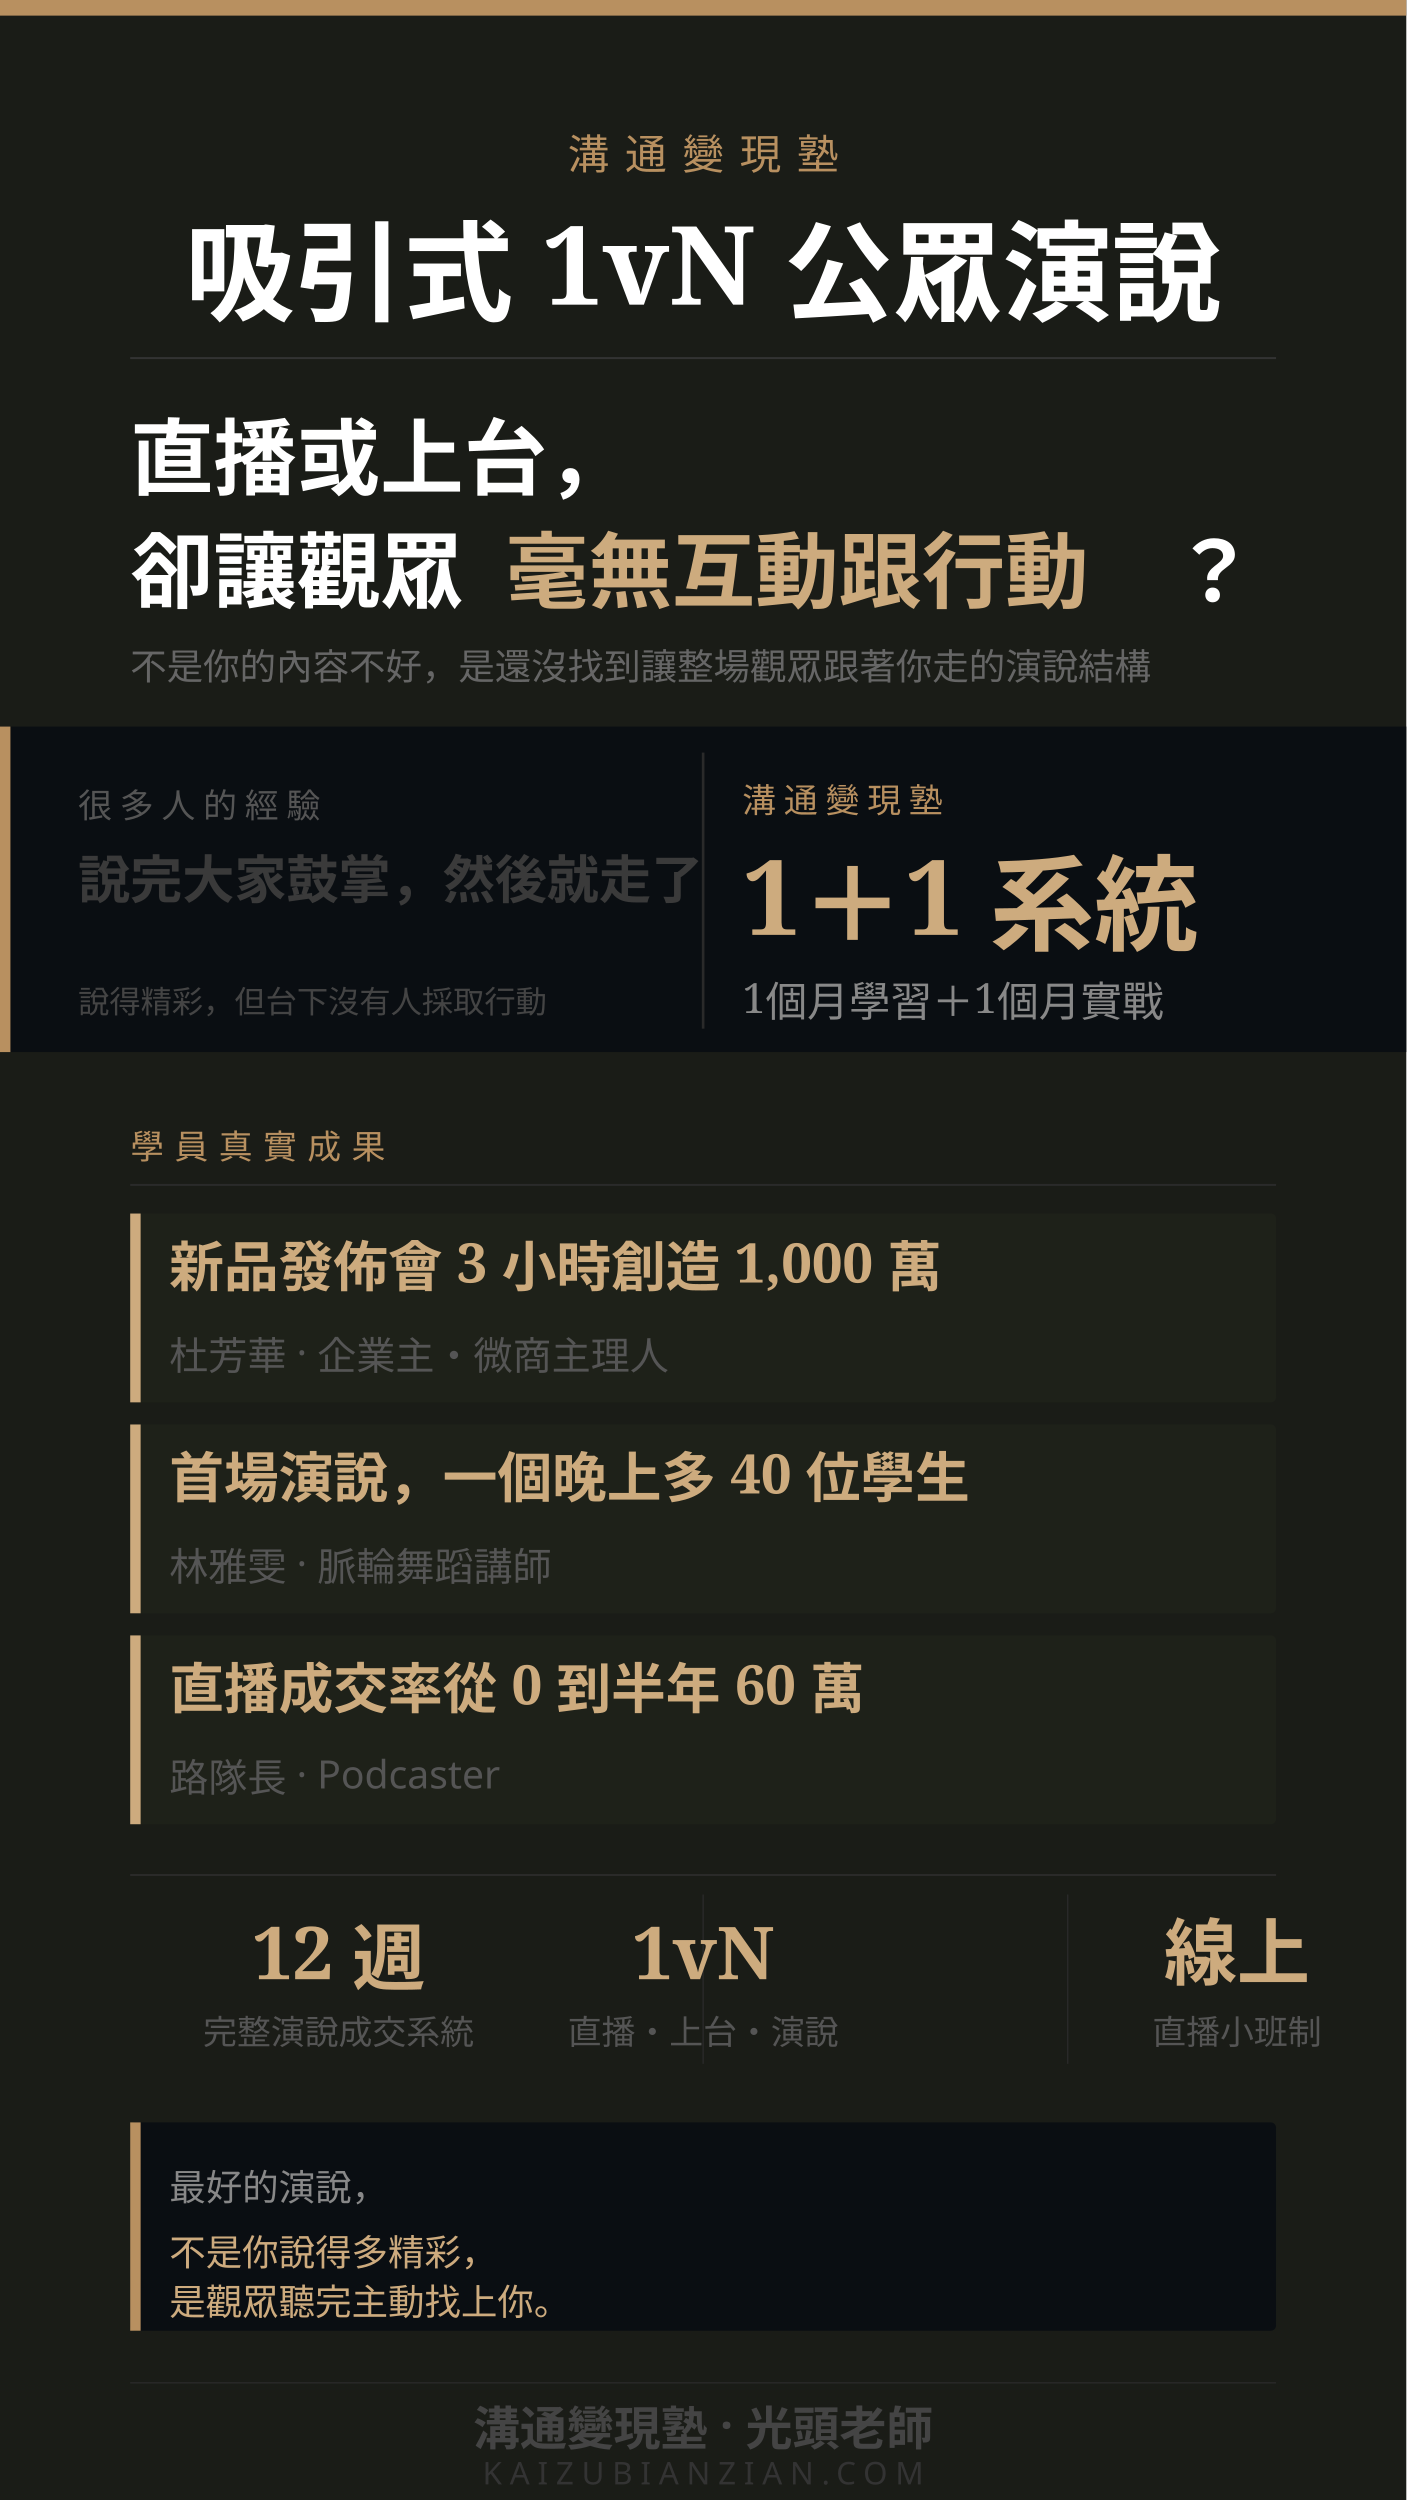
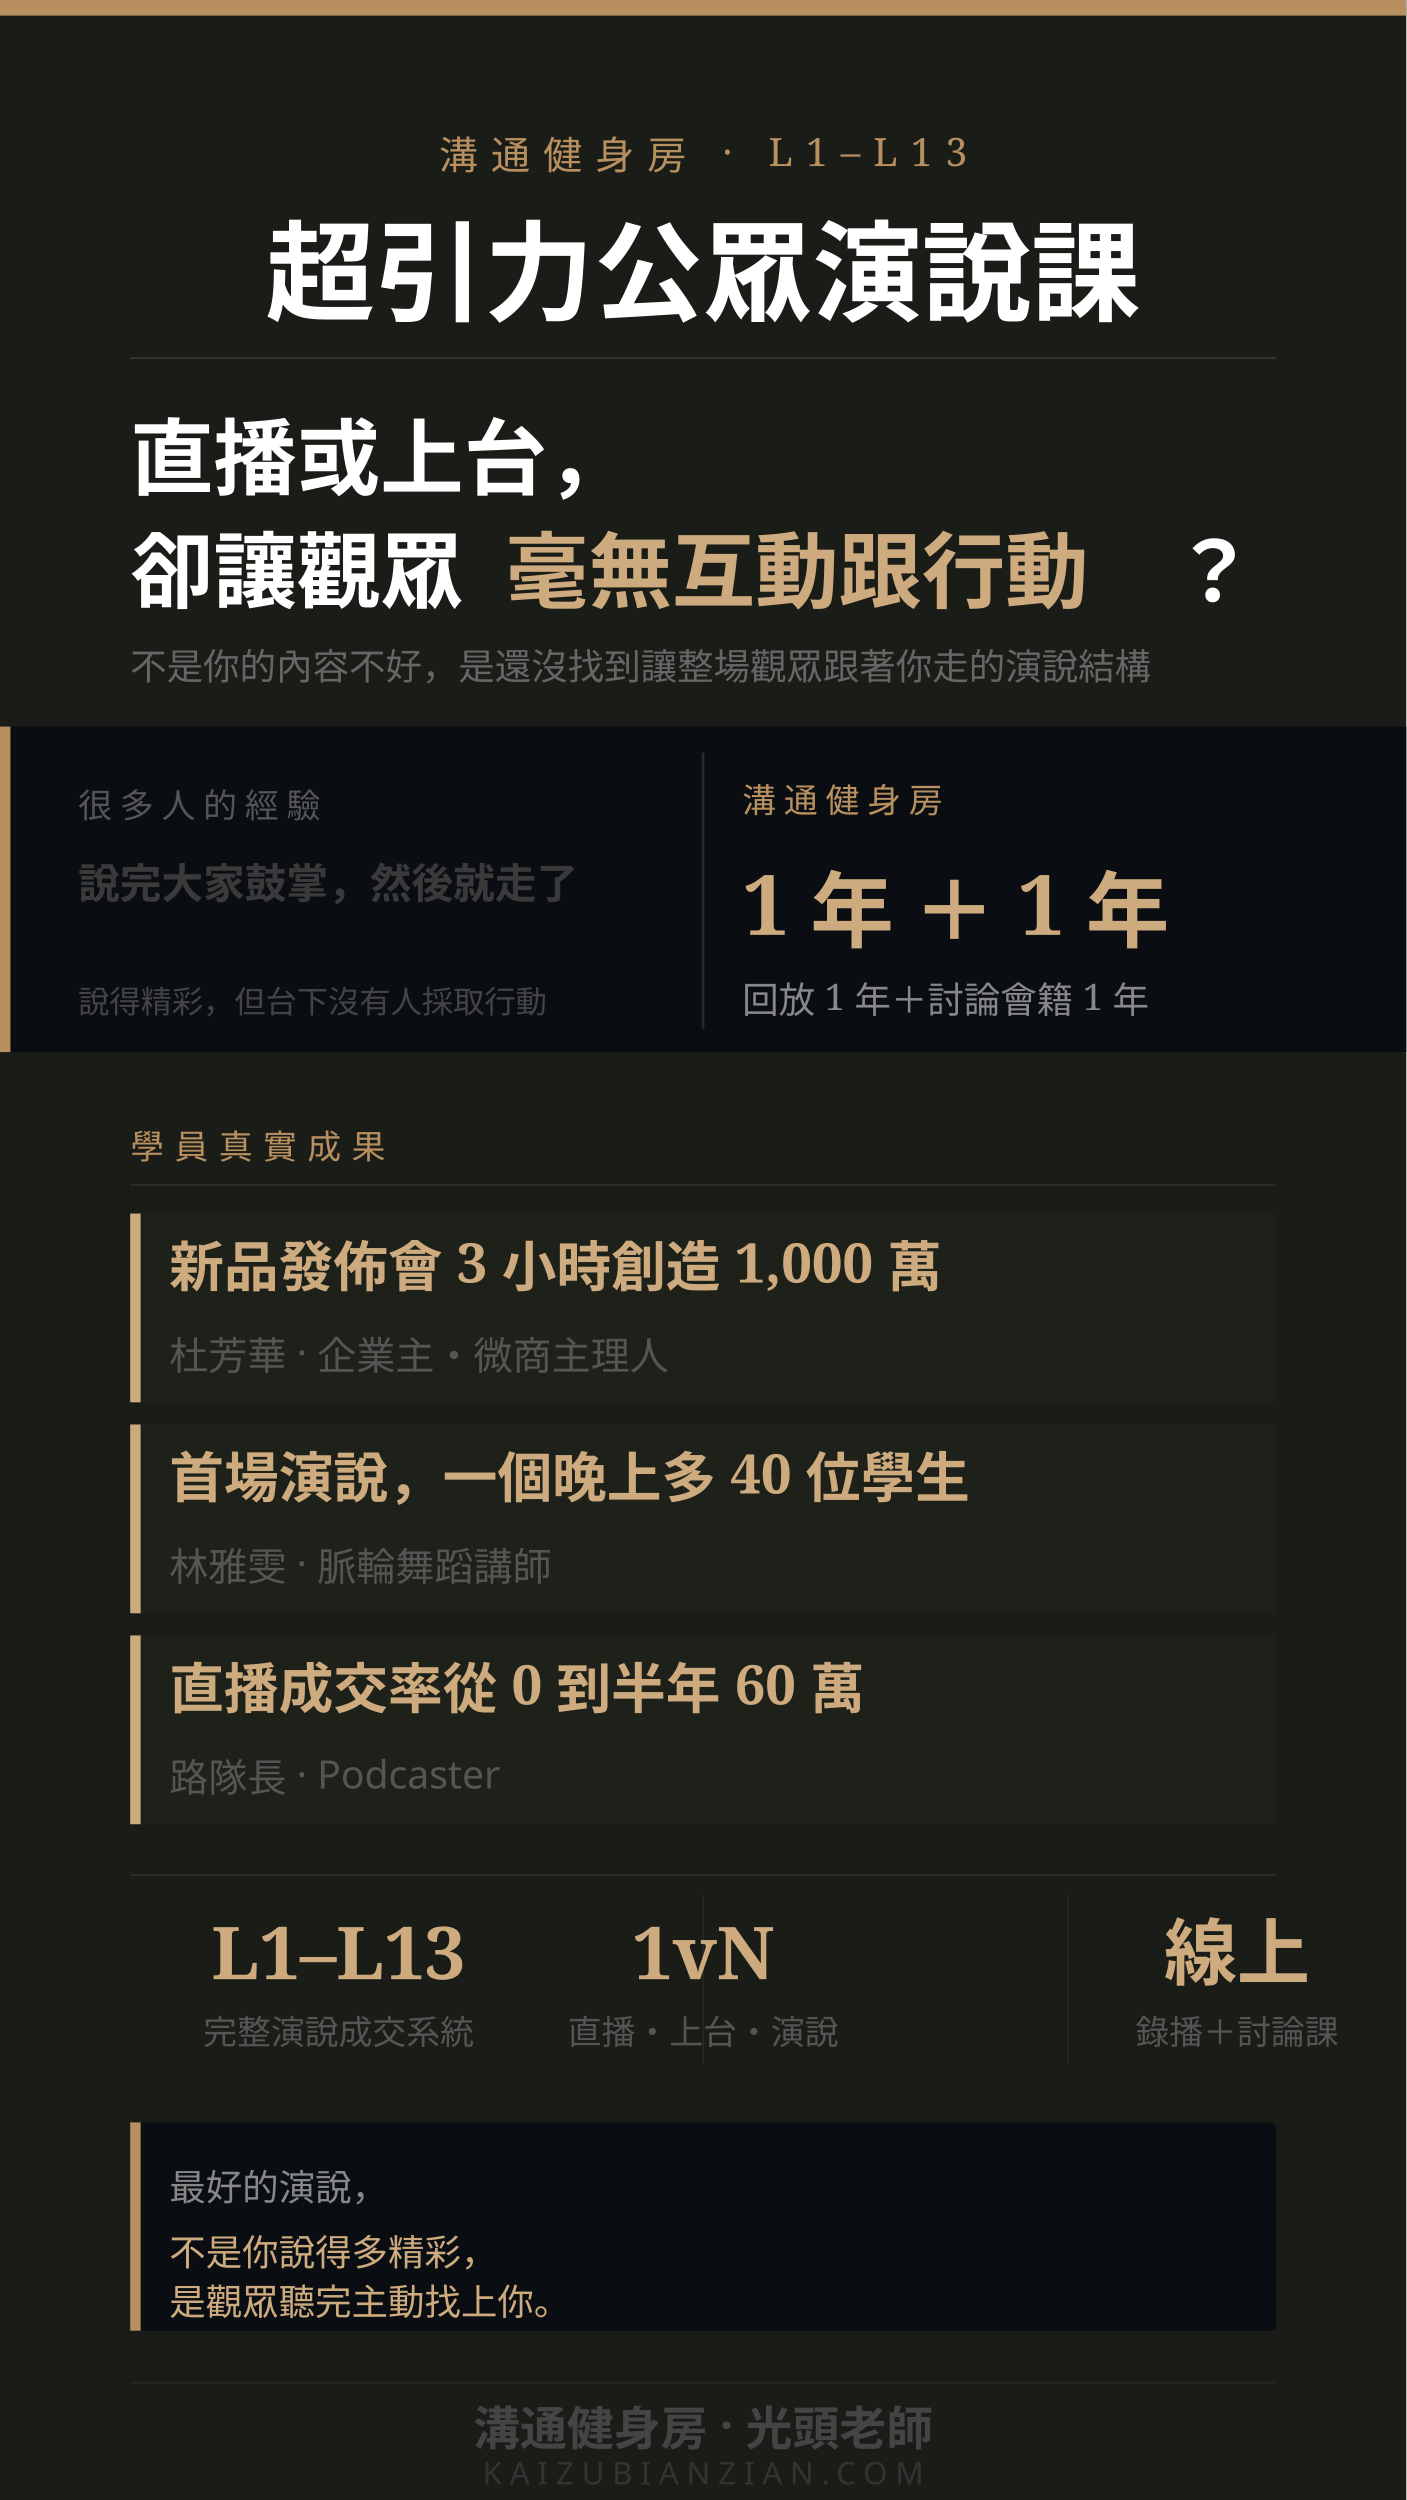
<svg xmlns="http://www.w3.org/2000/svg" width="1080" height="1920" viewBox="0 0 1080 1920">
  <rect width="1080" height="1920" fill="#1a1c17" />
  <rect x="0" y="0" width="1080" height="12" fill="#b89060" />
-   <text x="540" y="130" text-anchor="middle" font-family="serif" font-size="32" font-weight="400" fill="#b89060" letter-spacing="12">溝通變現塾</text>
-   <text x="540" y="240" text-anchor="middle" font-family="serif" font-size="84" font-weight="900" fill="#ffffff">吸引式 1vN 公眾演說</text>
+   <text x="540" y="130" text-anchor="middle" font-family="serif" font-size="30" font-weight="400" fill="#b89060" letter-spacing="10">溝通健身房 · L1–L13</text>
+   <text x="540" y="240" text-anchor="middle" font-family="serif" font-size="84" font-weight="900" fill="#ffffff">超引力公眾演說課</text>
  <line x1="100" y1="275" x2="980" y2="275" stroke="#333" stroke-width="1.5" />
  <text x="100" y="375" font-family="serif" font-size="64" font-weight="900" fill="#ffffff">直播或上台，</text>
  <text x="100" y="462" font-family="serif" font-size="64" font-weight="900" fill="#ffffff">卻讓觀眾</text>
  <text x="388" y="462" font-family="serif" font-size="64" font-weight="900" fill="#cdab7e">毫無互動跟行動</text>
  <text x="900" y="462" font-family="serif" font-size="64" font-weight="900" fill="#ffffff">？</text>
  <text x="100" y="522" font-family="sans-serif" font-size="28" fill="#666">不是你的內容不好，是還沒找到讓整場觀眾跟著你走的演說結構</text>
  <rect x="0" y="558" width="1080" height="250" fill="#0a0e12" />
  <rect x="0" y="558" width="8" height="250" fill="#b89060" />
  <text x="60" y="628" font-family="sans-serif" font-size="26" fill="#555" letter-spacing="6">很多人的經驗</text>
-   <text x="60" y="690" font-family="serif" font-size="40" font-weight="900" fill="#3a3a3a">說完大家鼓掌，然後就走了</text>
+   <text x="60" y="690" font-family="serif" font-size="32" font-weight="900" fill="#3a3a3a">說完大家鼓掌，然後就走了</text>
  <text x="60" y="778" font-family="sans-serif" font-size="24" fill="#444">說得精彩，但台下沒有人採取行動</text>
  <line x1="540" y1="578" x2="540" y2="790" stroke="#2a2a2a" stroke-width="2" />
-   <text x="570" y="624" font-family="sans-serif" font-size="26" fill="#b89060" letter-spacing="6">溝通變現塾</text>
-   <text x="570" y="718" font-family="serif" font-size="80" font-weight="900" fill="#cdab7e">1＋1 系統</text>
-   <text x="570" y="778" font-family="serif" font-size="32" fill="#888">1個月學習＋1個月實戰</text>
+   <text x="570" y="624" font-family="sans-serif" font-size="26" fill="#b89060" letter-spacing="6">溝通健身房</text>
+   <text x="570" y="718" font-family="serif" font-size="64" font-weight="900" fill="#cdab7e">1 年 ＋ 1 年</text>
+   <text x="570" y="778" font-family="serif" font-size="28" fill="#888">回放 1 年＋討論會籍 1 年</text>
  <text x="100" y="890" font-family="sans-serif" font-size="26" fill="#b89060" letter-spacing="8">學員真實成果</text>
  <line x1="100" y1="910" x2="980" y2="910" stroke="#2a2a2a" stroke-width="1.5" />
  <rect x="100" y="932" width="880" height="145" fill="#1e2119" rx="4" />
  <rect x="100" y="932" width="8" height="145" fill="#cdab7e" />
  <text x="130" y="988" font-family="serif" font-size="42" font-weight="900" fill="#cdab7e">新品發佈會 3 小時創造 1,000 萬</text>
  <text x="130" y="1052" font-family="sans-serif" font-size="30" fill="#555">杜芳華 · 企業主・微商主理人</text>
  <rect x="100" y="1094" width="880" height="145" fill="#1e2119" rx="4" />
  <rect x="100" y="1094" width="8" height="145" fill="#cdab7e" />
  <text x="130" y="1150" font-family="serif" font-size="42" font-weight="900" fill="#cdab7e">首場演說，一個晚上多 40 位學生</text>
  <text x="130" y="1214" font-family="sans-serif" font-size="30" fill="#555">林雅雯 · 脈輪舞蹈講師</text>
  <rect x="100" y="1256" width="880" height="145" fill="#1e2119" rx="4" />
  <rect x="100" y="1256" width="8" height="145" fill="#cdab7e" />
  <text x="130" y="1312" font-family="serif" font-size="42" font-weight="900" fill="#cdab7e">直播成交率從 0 到半年 60 萬</text>
  <text x="130" y="1376" font-family="sans-serif" font-size="30" fill="#555">路隊長 · Podcaster</text>
  <line x1="100" y1="1440" x2="980" y2="1440" stroke="#2a2a2a" stroke-width="1.5" />
-   <text x="260" y="1520" text-anchor="middle" font-family="serif" font-size="56" font-weight="900" fill="#cdab7e">12 週</text>
+   <text x="260" y="1520" text-anchor="middle" font-family="serif" font-size="56" font-weight="900" fill="#cdab7e">L1–L13</text>
  <text x="260" y="1570" text-anchor="middle" font-family="sans-serif" font-size="26" fill="#555">完整演說成交系統</text>
  <line x1="540" y1="1455" x2="540" y2="1585" stroke="#2a2a2a" stroke-width="1" />
  <text x="540" y="1520" text-anchor="middle" font-family="serif" font-size="56" font-weight="900" fill="#cdab7e">1vN</text>
  <text x="540" y="1570" text-anchor="middle" font-family="sans-serif" font-size="26" fill="#555">直播・上台・演說</text>
  <line x1="820" y1="1455" x2="820" y2="1585" stroke="#2a2a2a" stroke-width="1" />
  <text x="950" y="1520" text-anchor="middle" font-family="serif" font-size="56" font-weight="900" fill="#cdab7e">線上</text>
-   <text x="950" y="1570" text-anchor="middle" font-family="sans-serif" font-size="26" fill="#555">直播小班制</text>
+   <text x="950" y="1570" text-anchor="middle" font-family="sans-serif" font-size="26" fill="#555">錄播＋討論課</text>
  <rect x="100" y="1630" width="880" height="160" fill="#0a0e12" rx="4" />
  <rect x="100" y="1630" width="8" height="160" fill="#b89060" />
  <text x="130" y="1690" font-family="serif" font-size="28" fill="#888">最好的演說，</text>
  <text x="130" y="1740" font-family="serif" font-size="28" fill="#cdab7e">不是你說得多精彩，</text>
  <text x="130" y="1778" font-family="serif" font-size="28" fill="#cdab7e">是觀眾聽完主動找上你。</text>
  <line x1="100" y1="1830" x2="980" y2="1830" stroke="#2a2a2a" stroke-width="1" />
-   <text x="540" y="1878" text-anchor="middle" font-family="serif" font-size="36" font-weight="900" fill="#444">溝通變現塾 · 光頭老師</text>
+   <text x="540" y="1878" text-anchor="middle" font-family="serif" font-size="36" font-weight="900" fill="#444">溝通健身房 · 光頭老師</text>
  <text x="540" y="1908" text-anchor="middle" font-family="sans-serif" font-size="24" fill="#333" letter-spacing="6">KAIZUBIANZIAN.COM</text>
</svg>
